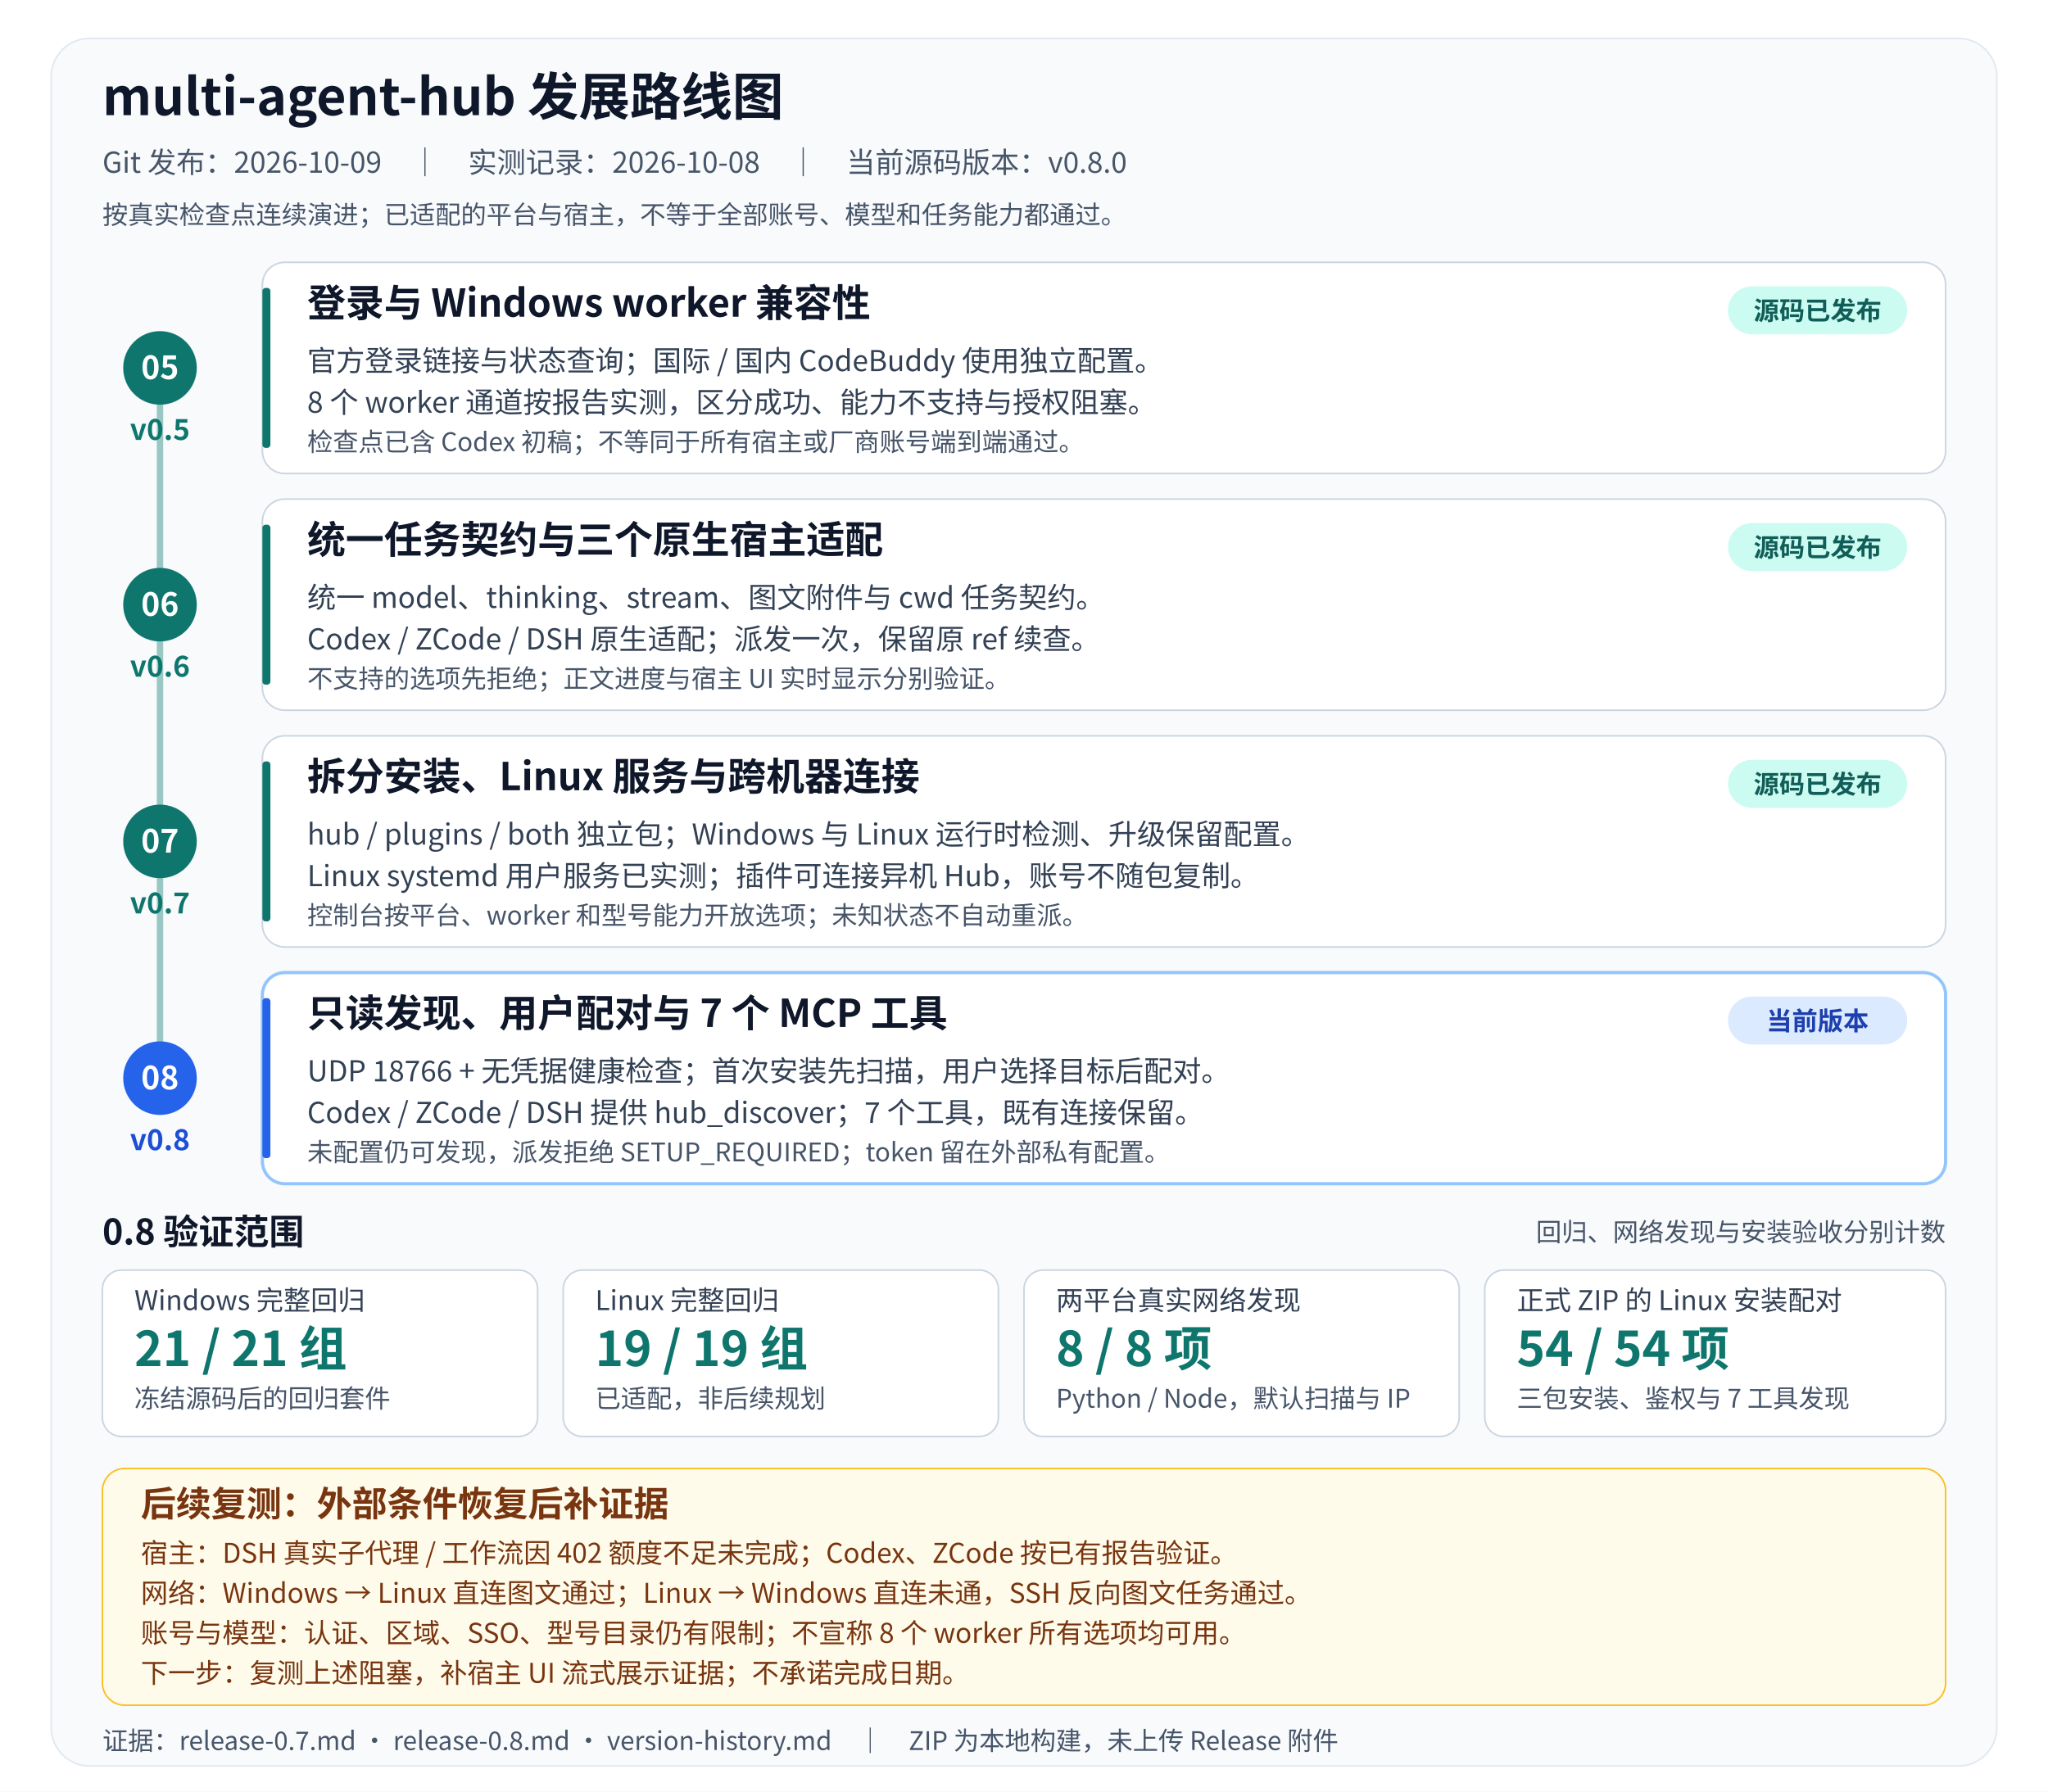
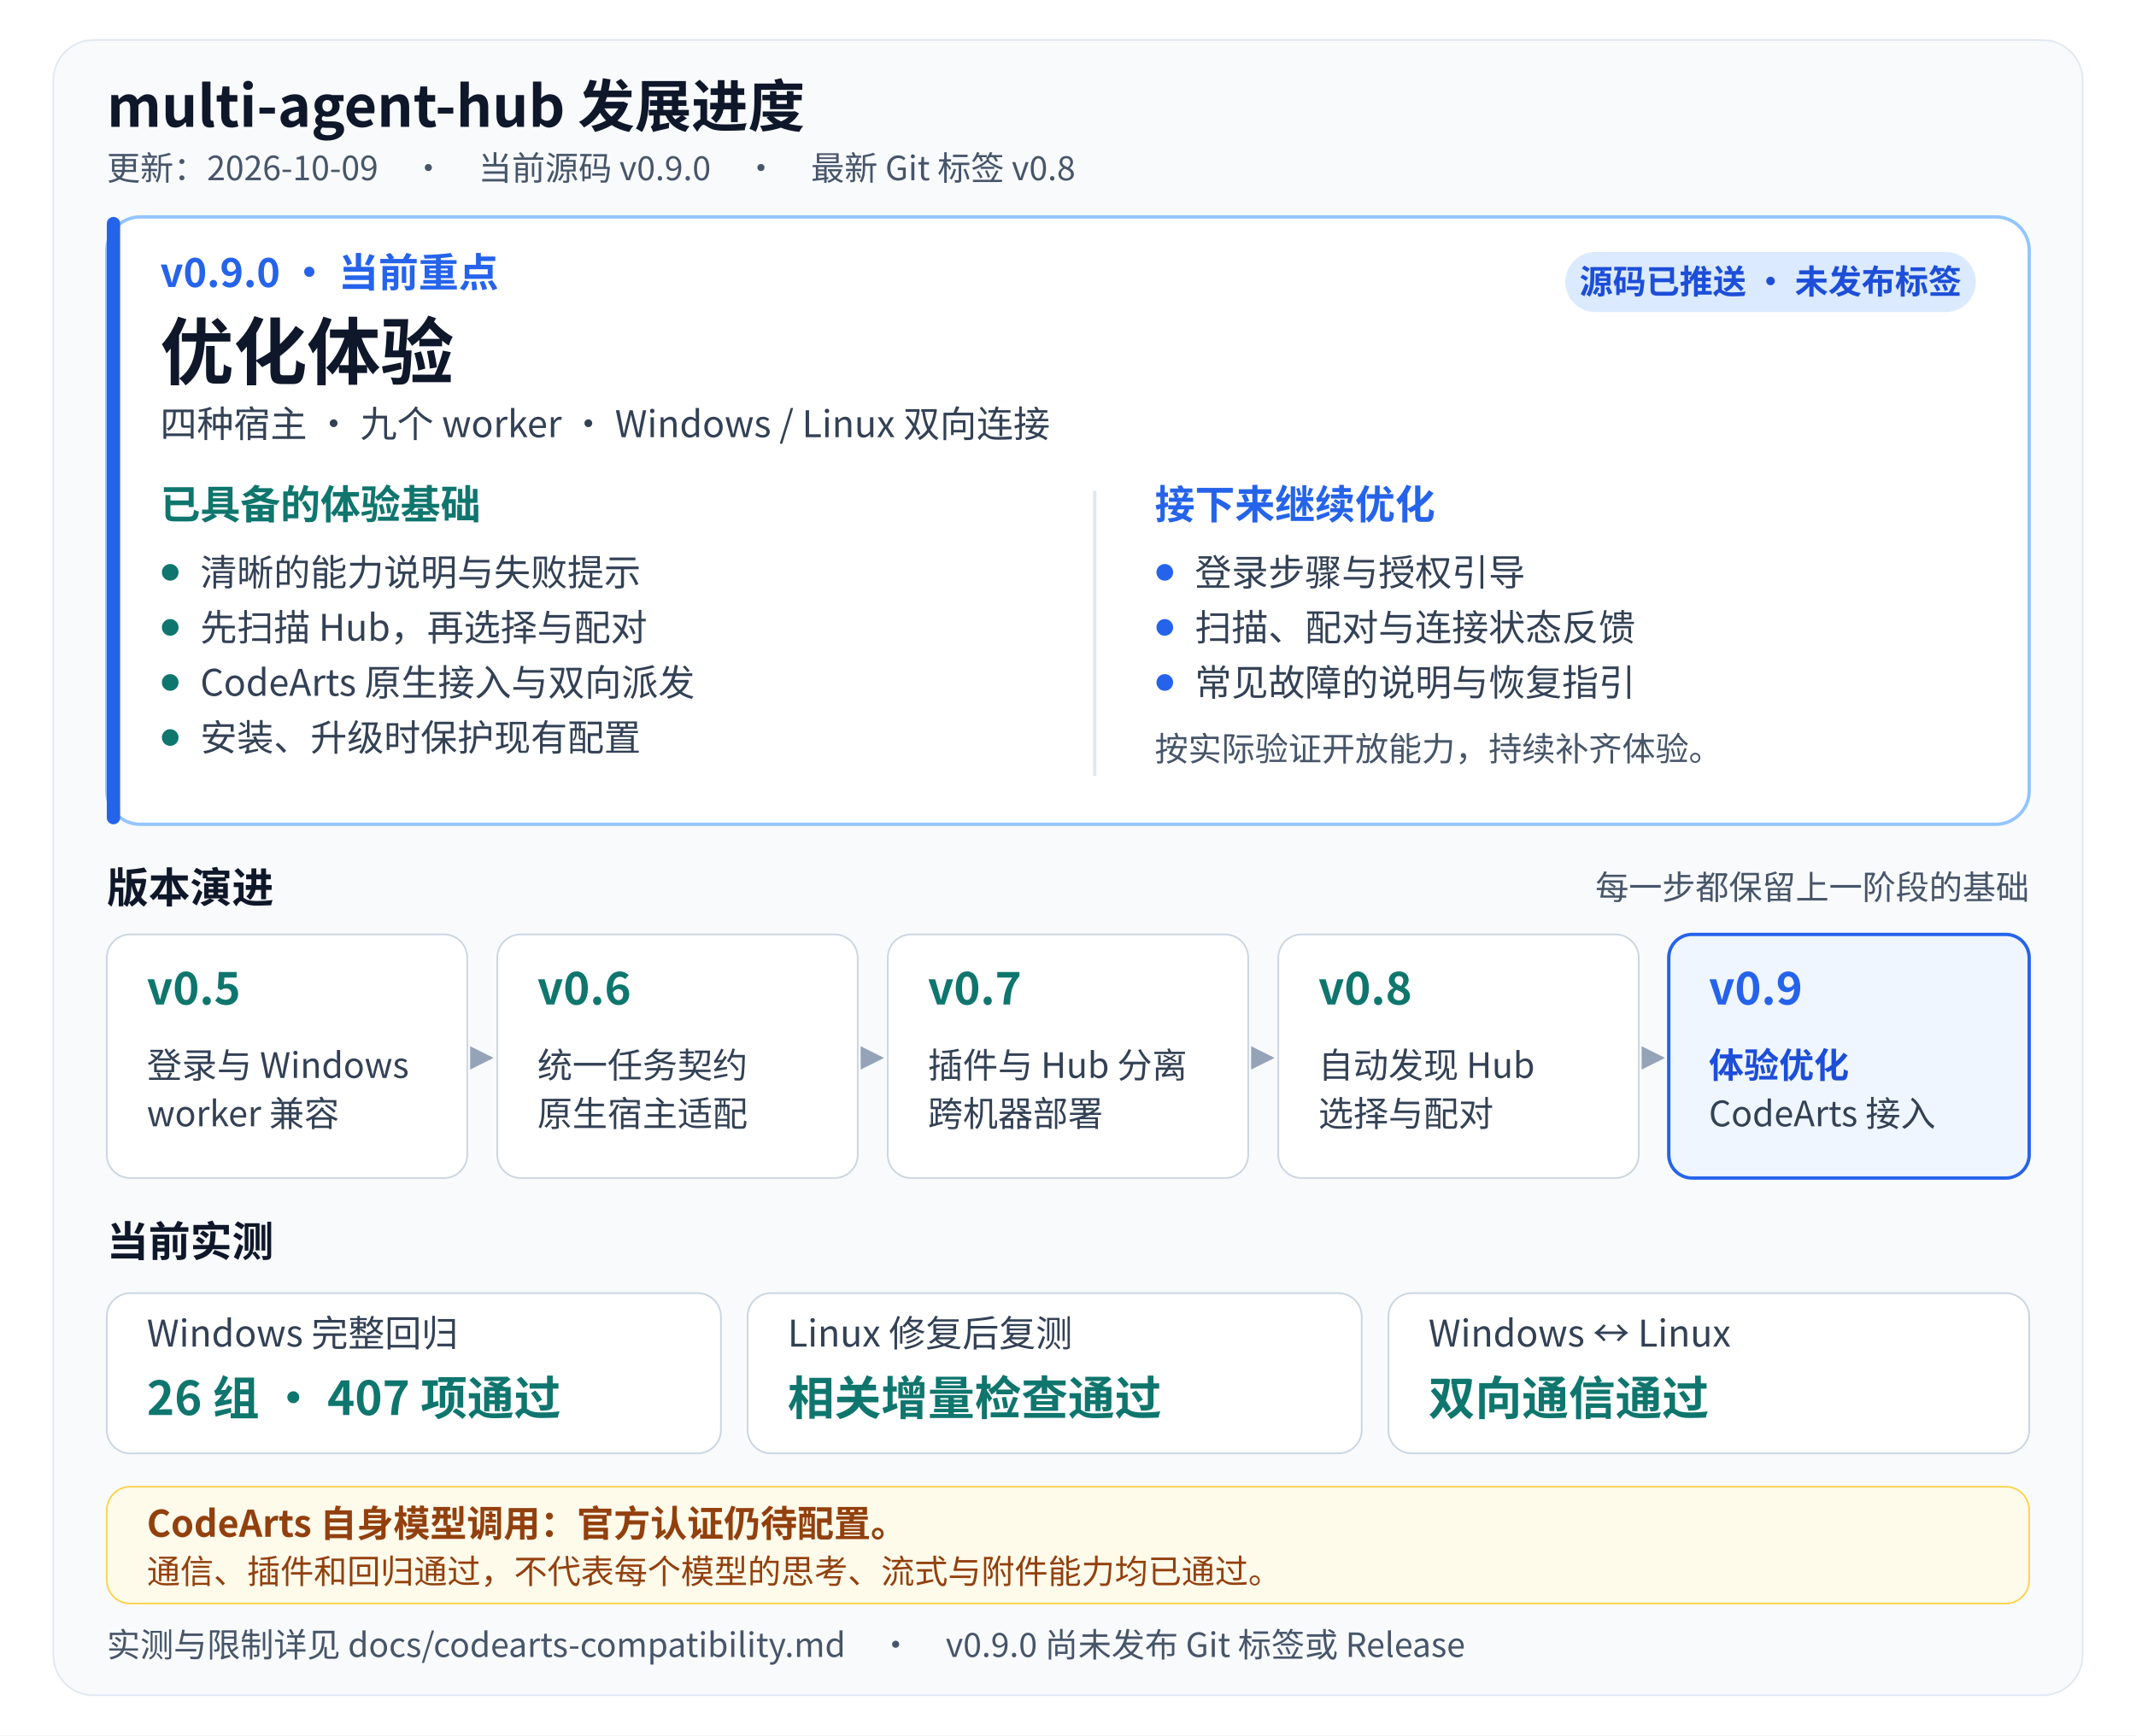
- <svg xmlns="http://www.w3.org/2000/svg" width="1280" height="1120" viewBox="0 0 1280 1120" role="img" aria-labelledby="roadmap-title roadmap-desc" font-family="Microsoft YaHei, Noto Sans CJK SC, Segoe UI, sans-serif">
+ <svg xmlns="http://www.w3.org/2000/svg" width="1280" height="1040" viewBox="0 0 1280 1040" role="img" aria-labelledby="roadmap-title roadmap-desc" font-family="Microsoft YaHei, Noto Sans CJK SC, Segoe UI, sans-serif">
  <defs>
    <style>
-       .title { font-size:32px; font-weight:700; fill:#0f172a; }
-       .subtitle { font-size:18px; fill:#475569; }
-       .stage-title { font-size:24px; font-weight:700; fill:#0f172a; }
-       .body { font-size:18px; fill:#334155; }
-       .note { font-size:16px; fill:#475569; }
-       .badge { font-size:16px; font-weight:700; fill:#115e59; }
-       .version { font-size:18px; font-weight:700; fill:#0f766e; }
-       .section-title { font-size:22px; font-weight:700; fill:#0f172a; }
-       .stat-label { font-size:17px; fill:#334155; }
-       .stat-number { font-size:30px; font-weight:700; fill:#0f766e; }
-       .limit-title { font-size:22px; font-weight:700; fill:#78350f; }
-       .limit-body { font-size:17px; fill:#78350f; }
+       .title { font-size:34px; font-weight:700; fill:#0f172a; }
+       .meta { font-size:20px; fill:#475569; }
+       .focus { font-size:44px; font-weight:700; fill:#0f172a; }
+       .lead { font-size:22px; fill:#334155; }
+       .section { font-size:25px; font-weight:700; fill:#0f172a; }
+       .body { font-size:22px; fill:#334155; }
+       .version { font-size:27px; font-weight:700; fill:#0f766e; }
+       .stage { font-size:21px; fill:#334155; }
+       .stat { font-size:28px; font-weight:700; fill:#0f766e; }
+       .note { font-size:20px; fill:#475569; }
    </style>
+     <marker id="timeline-arrow" viewBox="0 0 8 8" refX="7" refY="4" markerWidth="7" markerHeight="7" orient="auto">
+       <path d="M 0 0 L 8 4 L 0 8 Z" fill="#94a3b8" />
+     </marker>
  </defs>
-   <rect width="1280" height="1120" fill="#ffffff" />
-   <rect x="32" y="24" width="1216" height="1080" rx="24" fill="#f8fafc" stroke="#e2e8f0" />
-   <text x="64" y="72" class="title">multi-agent-hub 发展路线图</text>
-   <text x="64" y="108" class="subtitle">Git 发布：2026-10-09　｜　实测记录：2026-10-08　｜　当前源码版本：v0.8.0</text>
-   <text x="64" y="140" class="note">按真实检查点连续演进；已适配的平台与宿主，不等于全部账号、模型和任务能力都通过。</text>
-   <line x1="100" y1="230" x2="100" y2="674" stroke="#99c8c4" stroke-width="4" />
-   <g id="release-05">
-     <circle cx="100" cy="230" r="23" fill="#0f766e" />
-     <text x="100" y="237" text-anchor="middle" font-size="20" font-weight="700" fill="#ffffff">05</text>
-     <text x="100" y="275" text-anchor="middle" class="version">v0.5</text>
-     <rect x="164" y="164" width="1052" height="132" rx="14" fill="#ffffff" stroke="#cbd5e1" />
-     <rect x="164" y="180" width="5" height="100" rx="2" fill="#0f766e" />
-     <text x="192" y="198" class="stage-title">登录与 Windows worker 兼容性</text>
-     <rect x="1080" y="179" width="112" height="30" rx="15" fill="#ccfbf1" />
-     <text x="1136" y="200" text-anchor="middle" class="badge">源码已发布</text>
-     <text x="192" y="232" class="body">官方登录链接与状态查询；国际 / 国内 CodeBuddy 使用独立配置。</text>
-     <text x="192" y="258" class="body">8 个 worker 通道按报告实测，区分成功、能力不支持与授权阻塞。</text>
-     <text x="192" y="282" class="note">检查点已含 Codex 初稿；不等同于所有宿主或厂商账号端到端通过。</text>
+   <rect width="1280" height="1040" fill="#ffffff" />
+   <rect x="32" y="24" width="1216" height="992" rx="24" fill="#f8fafc" stroke="#e2e8f0" />
+   <text x="64" y="76" class="title">multi-agent-hub 发展进度</text>
+   <text x="64" y="108" class="meta">更新：2026-10-09　·　当前源码 v0.9.0　·　最新 Git 标签 v0.8</text>
+   <g id="current-focus">
+     <rect x="64" y="130" width="1152" height="364" rx="20" fill="#ffffff" stroke="#93c5fd" stroke-width="2" />
+     <rect x="64" y="130" width="8" height="364" rx="4" fill="#2563eb" />
+     <text x="96" y="172" font-size="24" font-weight="700" fill="#2563eb">v0.9.0 · 当前重点</text>
+     <rect x="938" y="151" width="246" height="36" rx="18" fill="#dbeafe" />
+     <text x="1061" y="176" text-anchor="middle" font-size="20" font-weight="700" fill="#1d4ed8">源码已推送 · 未发布标签</text>
+     <text x="96" y="227" class="focus">优化体验</text>
+     <text x="96" y="262" class="lead">四种宿主 · 九个 worker · Windows / Linux 双向连接</text>
+     <line x1="656" y1="294" x2="656" y2="465" stroke="#e2e8f0" stroke-width="2" />
+     <text x="96" y="311" font-size="24" font-weight="700" fill="#0f766e">已具备的体验基础</text>
+     <circle cx="102" cy="343" r="5" fill="#0f766e" />
+     <text x="120" y="351" class="body">清晰的能力说明与失败提示</text>
+     <circle cx="102" cy="376" r="5" fill="#0f766e" />
+     <text x="120" y="384" class="body">先扫描 Hub，再选择与配对</text>
+     <circle cx="102" cy="409" r="5" fill="#0f766e" />
+     <text x="120" y="417" class="body">CodeArts 原生接入与双向派发</text>
+     <circle cx="102" cy="442" r="5" fill="#0f766e" />
+     <text x="120" y="450" class="body">安装、升级时保护现有配置</text>
+     <text x="692" y="311" font-size="24" font-weight="700" fill="#2563eb">接下来继续优化</text>
+     <circle cx="698" cy="343" r="5" fill="#2563eb" />
+     <text x="716" y="351" class="body">登录步骤与授权引导</text>
+     <circle cx="698" cy="376" r="5" fill="#2563eb" />
+     <text x="716" y="384" class="body">扫描、配对与连接状态反馈</text>
+     <circle cx="698" cy="409" r="5" fill="#2563eb" />
+     <text x="716" y="417" class="body">常见故障的说明与恢复指引</text>
+     <text x="692" y="456" class="note">按实际验证开放能力，持续补齐体验。</text>
  </g>
-   <g id="release-06">
-     <circle cx="100" cy="378" r="23" fill="#0f766e" />
-     <text x="100" y="385" text-anchor="middle" font-size="20" font-weight="700" fill="#ffffff">06</text>
-     <text x="100" y="423" text-anchor="middle" class="version">v0.6</text>
-     <rect x="164" y="312" width="1052" height="132" rx="14" fill="#ffffff" stroke="#cbd5e1" />
-     <rect x="164" y="328" width="5" height="100" rx="2" fill="#0f766e" />
-     <text x="192" y="346" class="stage-title">统一任务契约与三个原生宿主适配</text>
-     <rect x="1080" y="327" width="112" height="30" rx="15" fill="#ccfbf1" />
-     <text x="1136" y="348" text-anchor="middle" class="badge">源码已发布</text>
-     <text x="192" y="380" class="body">统一 model、thinking、stream、图文附件与 cwd 任务契约。</text>
-     <text x="192" y="406" class="body">Codex / ZCode / DSH 原生适配；派发一次，保留原 ref 续查。</text>
-     <text x="192" y="430" class="note">不支持的选项先拒绝；正文进度与宿主 UI 实时显示分别验证。</text>
+   <text x="64" y="541" class="section">版本演进</text>
+   <text x="1216" y="539" text-anchor="end" class="note">每一步都保留上一阶段的基础</text>
+   <g id="version-timeline">
+     <rect x="64" y="560" width="216" height="146" rx="14" fill="#ffffff" stroke="#cbd5e1" />
+     <text x="88" y="602" class="version">v0.5</text>
+     <text x="88" y="646" class="stage">登录与 Windows</text>
+     <text x="88" y="675" class="stage">worker 兼容</text>
+     <line x1="284" y1="634" x2="294" y2="634" stroke="#94a3b8" stroke-width="2" marker-end="url(#timeline-arrow)" />
+     <rect x="298" y="560" width="216" height="146" rx="14" fill="#ffffff" stroke="#cbd5e1" />
+     <text x="322" y="602" class="version">v0.6</text>
+     <text x="322" y="646" class="stage">统一任务契约</text>
+     <text x="322" y="675" class="stage">原生宿主适配</text>
+     <line x1="518" y1="634" x2="528" y2="634" stroke="#94a3b8" stroke-width="2" marker-end="url(#timeline-arrow)" />
+     <rect x="532" y="560" width="216" height="146" rx="14" fill="#ffffff" stroke="#cbd5e1" />
+     <text x="556" y="602" class="version">v0.7</text>
+     <text x="556" y="646" class="stage">插件与 Hub 分离</text>
+     <text x="556" y="675" class="stage">跨机器部署</text>
+     <line x1="752" y1="634" x2="762" y2="634" stroke="#94a3b8" stroke-width="2" marker-end="url(#timeline-arrow)" />
+     <rect x="766" y="560" width="216" height="146" rx="14" fill="#ffffff" stroke="#cbd5e1" />
+     <text x="790" y="602" class="version">v0.8</text>
+     <text x="790" y="646" class="stage">自动发现 Hub</text>
+     <text x="790" y="675" class="stage">选择与配对</text>
+     <line x1="986" y1="634" x2="996" y2="634" stroke="#94a3b8" stroke-width="2" marker-end="url(#timeline-arrow)" />
+     <rect x="1000" y="560" width="216" height="146" rx="14" fill="#eff6ff" stroke="#2563eb" stroke-width="2" />
+     <text x="1024" y="602" font-size="27" font-weight="700" fill="#2563eb">v0.9</text>
+     <text x="1024" y="646" font-size="21" font-weight="700" fill="#1d4ed8">体验优化</text>
+     <text x="1024" y="675" class="stage">CodeArts 接入</text>
  </g>
-   <g id="release-07">
-     <circle cx="100" cy="526" r="23" fill="#0f766e" />
-     <text x="100" y="533" text-anchor="middle" font-size="20" font-weight="700" fill="#ffffff">07</text>
-     <text x="100" y="571" text-anchor="middle" class="version">v0.7</text>
-     <rect x="164" y="460" width="1052" height="132" rx="14" fill="#ffffff" stroke="#cbd5e1" />
-     <rect x="164" y="476" width="5" height="100" rx="2" fill="#0f766e" />
-     <text x="192" y="494" class="stage-title">拆分安装、Linux 服务与跨机器连接</text>
-     <rect x="1080" y="475" width="112" height="30" rx="15" fill="#ccfbf1" />
-     <text x="1136" y="496" text-anchor="middle" class="badge">源码已发布</text>
-     <text x="192" y="528" class="body">hub / plugins / both 独立包；Windows 与 Linux 运行时检测、升级保留配置。</text>
-     <text x="192" y="554" class="body">Linux systemd 用户服务已实测；插件可连接异机 Hub，账号不随包复制。</text>
-     <text x="192" y="578" class="note">控制台按平台、worker 和型号能力开放选项；未知状态不自动重派。</text>
+   <text x="64" y="753" class="section">当前实测</text>
+   <g id="validation-summary">
+     <rect x="64" y="775" width="368" height="96" rx="14" fill="#ffffff" stroke="#cbd5e1" />
+     <text x="88" y="807" class="body">Windows 完整回归</text>
+     <text x="88" y="848" class="stat">26 组 · 407 项通过</text>
+     <rect x="448" y="775" width="368" height="96" rx="14" fill="#ffffff" stroke="#cbd5e1" />
+     <text x="472" y="807" class="body">Linux 修复后复测</text>
+     <text x="472" y="848" class="stat">相关增量检查通过</text>
+     <rect x="832" y="775" width="384" height="96" rx="14" fill="#ffffff" stroke="#cbd5e1" />
+     <text x="856" y="807" class="body">Windows ↔ Linux</text>
+     <text x="856" y="848" class="stat">双向通信通过</text>
  </g>
-   <g id="release-08">
-     <circle cx="100" cy="674" r="23" fill="#2563eb" />
-     <text x="100" y="681" text-anchor="middle" font-size="20" font-weight="700" fill="#ffffff">08</text>
-     <text x="100" y="719" text-anchor="middle" font-size="18" font-weight="700" fill="#1d4ed8">v0.8</text>
-     <rect x="164" y="608" width="1052" height="132" rx="14" fill="#ffffff" stroke="#93c5fd" stroke-width="2" />
-     <rect x="164" y="624" width="5" height="100" rx="2" fill="#2563eb" />
-     <text x="192" y="642" class="stage-title">只读发现、用户配对与 7 个 MCP 工具</text>
-     <rect x="1080" y="623" width="112" height="30" rx="15" fill="#dbeafe" />
-     <text x="1136" y="644" text-anchor="middle" font-size="16" font-weight="700" fill="#1e40af">当前版本</text>
-     <text x="192" y="676" class="body">UDP 18766 + 无凭据健康检查；首次安装先扫描，用户选择目标后配对。</text>
-     <text x="192" y="702" class="body">Codex / ZCode / DSH 提供 hub_discover；7 个工具，既有连接保留。</text>
-     <text x="192" y="726" class="note">未配置仍可发现，派发拒绝 SETUP_REQUIRED；token 留在外部私有配置。</text>
+   <g id="authentication-boundary">
+     <rect x="64" y="891" width="1152" height="70" rx="14" fill="#fffbeb" stroke="#fcd34d" />
+     <text x="88" y="921" font-size="22" font-weight="700" fill="#92400e">CodeArts 自身模型调用：官方认证仍待配置。</text>
+     <text x="88" y="949" font-size="20" fill="#92400e">通信、插件和回归通过，不代表每个模型的思考、流式与附件能力均已通过。</text>
  </g>
-   <text x="64" y="778" class="section-title">0.8 验证范围</text>
-   <text x="1216" y="776" text-anchor="end" class="note">回归、网络发现与安装验收分别计数</text>
-   <g id="validation-summary">
-     <rect x="64" y="794" width="272" height="104" rx="12" fill="#ffffff" stroke="#cbd5e1" />
-     <text x="84" y="819" class="stat-label">Windows 完整回归</text>
-     <text x="84" y="854" class="stat-number">21 / 21 组</text>
-     <text x="84" y="880" class="note">冻结源码后的回归套件</text>
-     <rect x="352" y="794" width="272" height="104" rx="12" fill="#ffffff" stroke="#cbd5e1" />
-     <text x="372" y="819" class="stat-label">Linux 完整回归</text>
-     <text x="372" y="854" class="stat-number">19 / 19 组</text>
-     <text x="372" y="880" class="note">已适配，非后续规划</text>
-     <rect x="640" y="794" width="272" height="104" rx="12" fill="#ffffff" stroke="#cbd5e1" />
-     <text x="660" y="819" class="stat-label">两平台真实网络发现</text>
-     <text x="660" y="854" class="stat-number">8 / 8 项</text>
-     <text x="660" y="880" class="note">Python / Node，默认扫描与 IP</text>
-     <rect x="928" y="794" width="288" height="104" rx="12" fill="#ffffff" stroke="#cbd5e1" />
-     <text x="948" y="819" class="stat-label">正式 ZIP 的 Linux 安装配对</text>
-     <text x="948" y="854" class="stat-number">54 / 54 项</text>
-     <text x="948" y="880" class="note">三包安装、鉴权与 7 工具发现</text>
-   </g>
-   <g id="follow-up-validation">
-     <rect x="64" y="918" width="1152" height="148" rx="14" fill="#fffbeb" stroke="#fbbf24" />
-     <text x="88" y="948" class="limit-title">后续复测：外部条件恢复后补证据</text>
-     <text x="88" y="977" class="limit-body">宿主：DSH 真实子代理 / 工作流因 402 额度不足未完成；Codex、ZCode 按已有报告验证。</text>
-     <text x="88" y="1002" class="limit-body">网络：Windows → Linux 直连图文通过；Linux → Windows 直连未通，SSH 反向图文任务通过。</text>
-     <text x="88" y="1027" class="limit-body">账号与模型：认证、区域、SSO、型号目录仍有限制；不宣称 8 个 worker 所有选项均可用。</text>
-     <text x="88" y="1052" class="limit-body">下一步：复测上述阻塞，补宿主 UI 流式展示证据；不承诺完成日期。</text>
-   </g>
-   <text x="64" y="1094" class="note">证据：release-0.7.md · release-0.8.md · version-history.md　｜　ZIP 为本地构建，未上传 Release 附件</text>
+   <text x="64" y="993" class="note">实测与限制详见 docs/codearts-compatibility.md　·　v0.9.0 尚未发布 Git 标签或 Release</text>
</svg>
